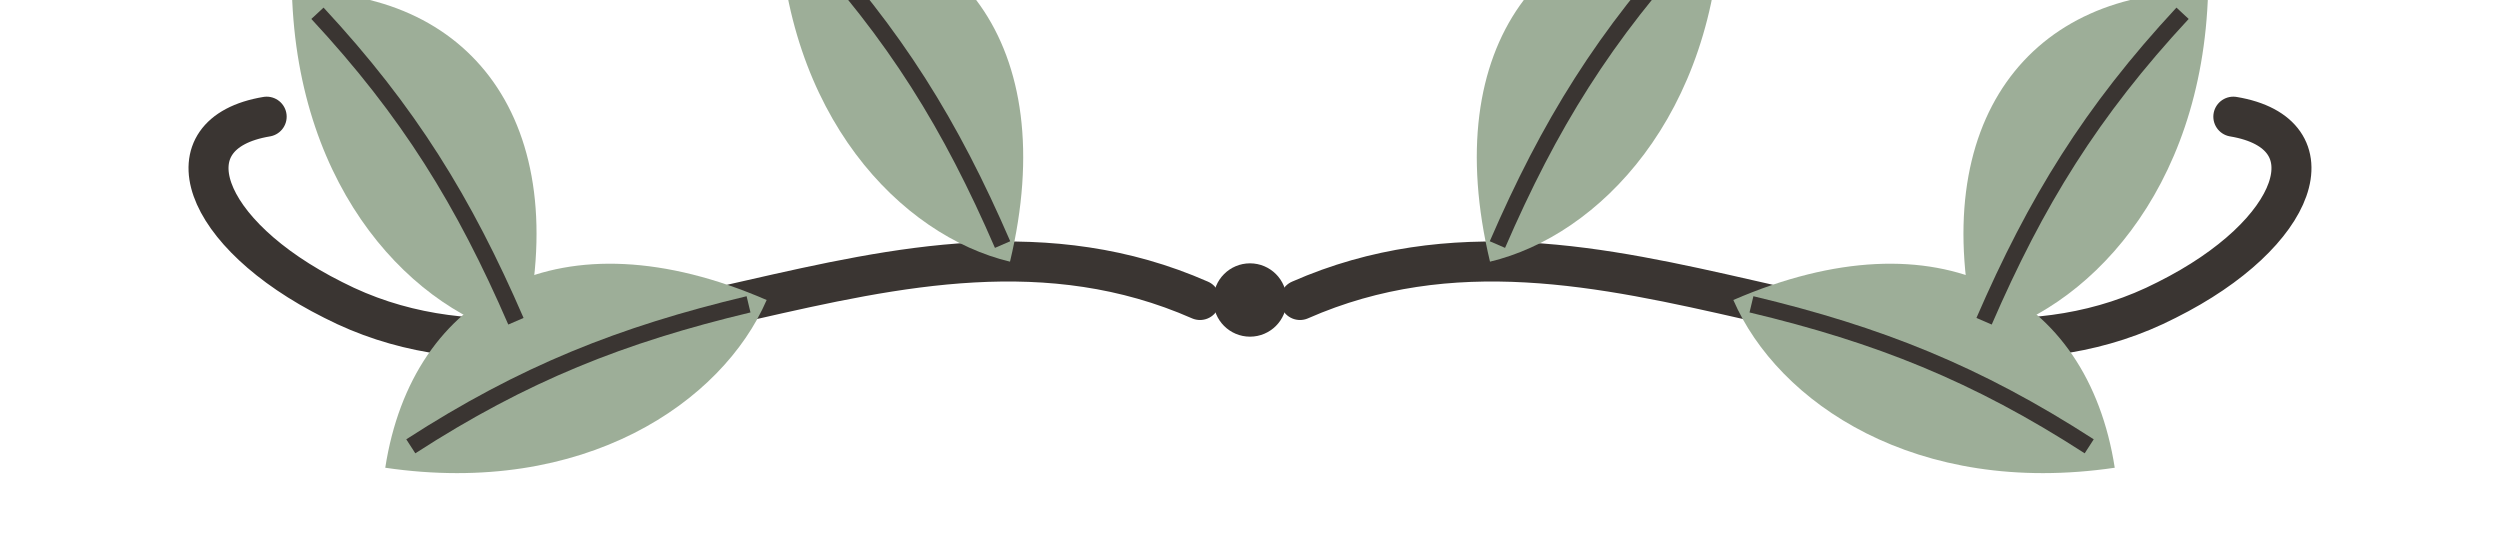
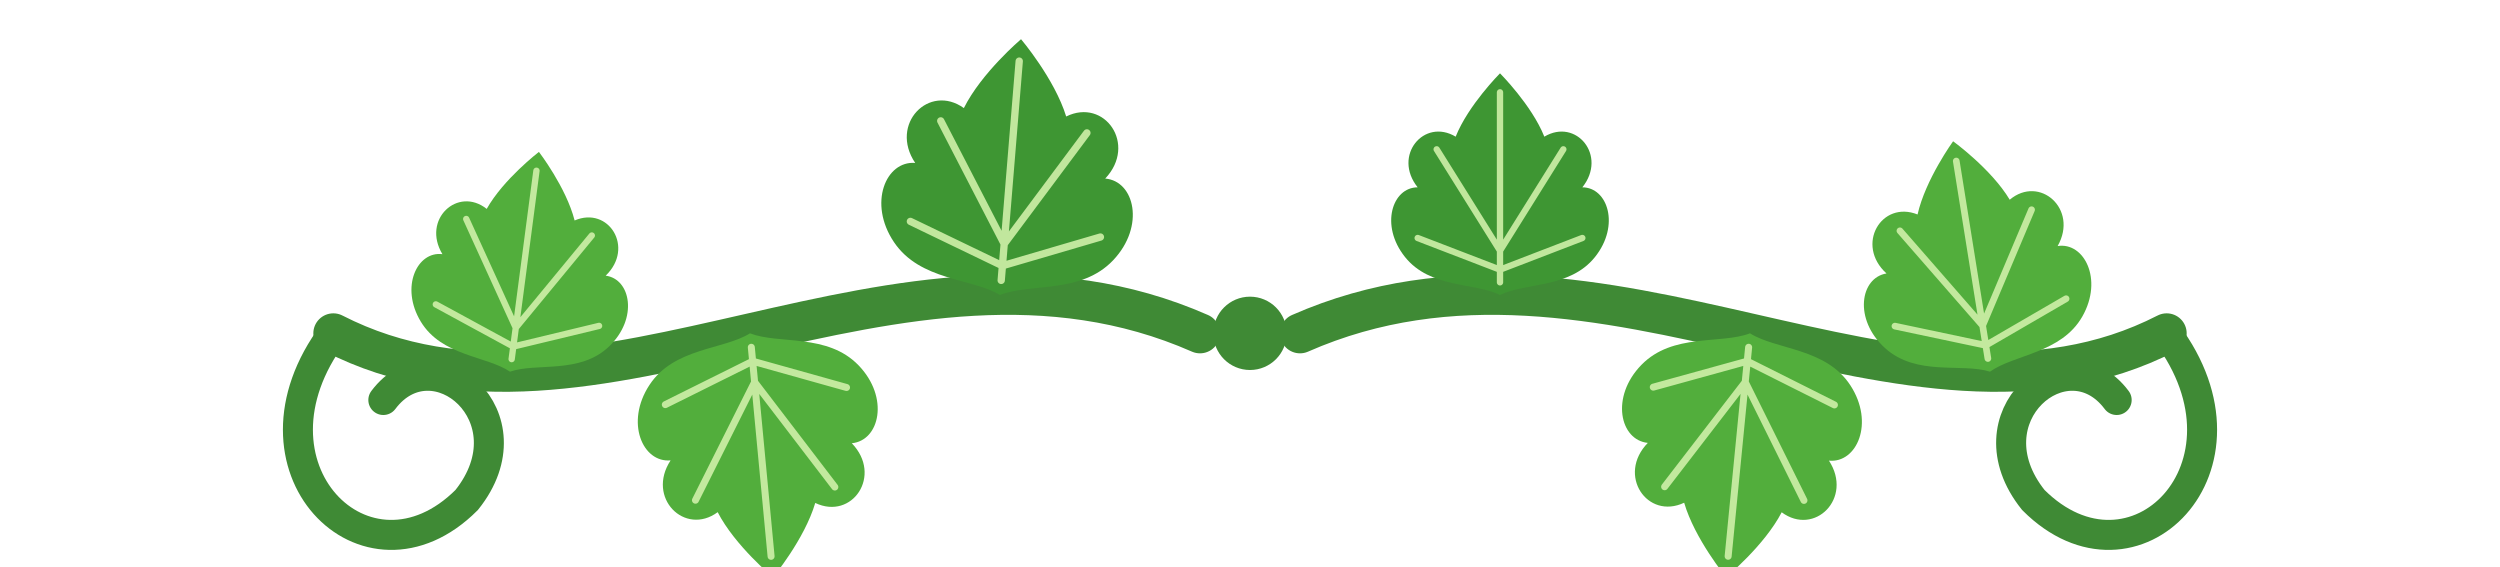
- <svg xmlns="http://www.w3.org/2000/svg" viewBox="0 0 150 32" width="150" height="32" role="img" aria-label="LittleFoot Munchkins">
+ <svg xmlns="http://www.w3.org/2000/svg" viewBox="0 0 150 34" width="150" height="34" role="img" aria-label="LittleFoot Munchkins">
  <g class="vine vine-l">
-     <g transform="translate(72.0 18.0) scale(-1 1)" fill="none" stroke="#3A3532" stroke-width="2.4" stroke-linecap="round">
-       <path class="vine-stem" pathLength="1" d="M0 0 C 18.2 -8 36.4 8 52.0 0 C 60.0 -4 62.0 -10 56.0 -11" />
-     </g>
-     <g transform="translate(60.6 15.7) rotate(40) scale(-1 1)">
-       <g class="vine-leaf">
-         <path fill="#9DAE98" d="M0 0 C 6 -12 16 -14 24 -7 C 16 2 6 3 0 0 Z" />
-         <path fill="none" stroke="#3A3532" stroke-width="1" d="M1 -0.5 C 8 -4 14 -6 22 -7" />
-       </g>
-     </g>
-     <g transform="translate(46.0 18.0) rotate(-40) scale(-1 1)">
-       <g class="vine-leaf">
-         <path fill="#9DAE98" d="M0 0 C 6 -12 16 -14 24 -7 C 16 2 6 3 0 0 Z" />
-         <path fill="none" stroke="#3A3532" stroke-width="1" d="M1 -0.5 C 8 -4 14 -6 22 -7" />
-       </g>
-     </g>
-     <g transform="translate(31.4 20.3) rotate(40) scale(-1 1)">
-       <g class="vine-leaf">
-         <path fill="#9DAE98" d="M0 0 C 6 -12 16 -14 24 -7 C 16 2 6 3 0 0 Z" />
-         <path fill="none" stroke="#3A3532" stroke-width="1" d="M1 -0.5 C 8 -4 14 -6 22 -7" />
+     <g transform="translate(72.0 20.0)">
+       <g transform="scale(-1 1)">
+         <path class="st vine-stem" pathLength="1" style="--d:0.00s;--len:0.68s" d="M0.0 0.0 C 18.2 -8.0 36.4 8.0 52.0 0.0" fill="none" stroke="#3F8A35" stroke-width="2.4" stroke-linecap="round" />
+         <path class="st curl" pathLength="1" style="--d:0.68s;--len:.35s" d="M52.0 0.0 c 6 8 -2 16 -8 10 c -4 -5 2 -10 5 -6" fill="none" stroke="#3F8A35" stroke-width="1.8" stroke-linecap="round" />
+         <g transform="translate(12.0 -2.3) rotate(-4.7) scale(0.22)">
+           <g class="lf vine-leaf" style="--d:0.15s">
+             <path d="M0 0 C -8 -4 -22 -2 -30 -12 C -38 -22 -34 -34 -26 -34 C -34 -44 -24 -56 -14 -50 C -10 -60 0 -70 0 -70 C 0 -70 10 -60 14 -50 C 24 -56 34 -44 26 -34 C 34 -34 38 -22 30 -12 C 22 -2 8 -4 0 0 Z" fill="#3E9633" />
+             <path d="M0 -4 L0 -64 M0 -14 L-20 -46 M0 -14 L20 -46 M0 -8 L-26 -18 M0 -8 L26 -18" fill="none" stroke="#CFEFA9" stroke-width="2" stroke-linecap="round" opacity=".9" />
+           </g>
+         </g>
+         <g transform="translate(27.0 0.0) rotate(185.4) scale(0.21)">
+           <g class="lf vine-leaf" style="--d:0.34s">
+             <path d="M0 0 C -8 -4 -22 -2 -30 -12 C -38 -22 -34 -34 -26 -34 C -34 -44 -24 -56 -14 -50 C -10 -60 0 -70 0 -70 C 0 -70 10 -60 14 -50 C 24 -56 34 -44 26 -34 C 34 -34 38 -22 30 -12 C 22 -2 8 -4 0 0 Z" fill="#52AE3C" />
+             <path d="M0 -4 L0 -64 M0 -14 L-20 -46 M0 -14 L20 -46 M0 -8 L-26 -18 M0 -8 L26 -18" fill="none" stroke="#CFEFA9" stroke-width="2" stroke-linecap="round" opacity=".9" />
+           </g>
+         </g>
+         <g transform="translate(41.4 2.3) rotate(-7.5) scale(0.19)">
+           <g class="lf vine-leaf" style="--d:0.53s">
+             <path d="M0 0 C -8 -4 -22 -2 -30 -12 C -38 -22 -34 -34 -26 -34 C -34 -44 -24 -56 -14 -50 C -10 -60 0 -70 0 -70 C 0 -70 10 -60 14 -50 C 24 -56 34 -44 26 -34 C 34 -34 38 -22 30 -12 C 22 -2 8 -4 0 0 Z" fill="#52AE3C" />
+             <path d="M0 -4 L0 -64 M0 -14 L-20 -46 M0 -14 L20 -46 M0 -8 L-26 -18 M0 -8 L26 -18" fill="none" stroke="#CFEFA9" stroke-width="2" stroke-linecap="round" opacity=".9" />
+           </g>
+         </g>
      </g>
    </g>
  </g>
  <g class="vine vine-r">
-     <g transform="translate(78.0 18.0) scale(1 1)" fill="none" stroke="#3A3532" stroke-width="2.4" stroke-linecap="round">
-       <path class="vine-stem" pathLength="1" d="M0 0 C 18.2 -8 36.4 8 52.0 0 C 60.0 -4 62.0 -10 56.0 -11" />
-     </g>
-     <g transform="translate(89.4 15.7) rotate(-40) scale(1 1)">
-       <g class="vine-leaf">
-         <path fill="#9DAE98" d="M0 0 C 6 -12 16 -14 24 -7 C 16 2 6 3 0 0 Z" />
-         <path fill="none" stroke="#3A3532" stroke-width="1" d="M1 -0.5 C 8 -4 14 -6 22 -7" />
-       </g>
-     </g>
-     <g transform="translate(104.0 18.0) rotate(40) scale(1 1)">
-       <g class="vine-leaf">
-         <path fill="#9DAE98" d="M0 0 C 6 -12 16 -14 24 -7 C 16 2 6 3 0 0 Z" />
-         <path fill="none" stroke="#3A3532" stroke-width="1" d="M1 -0.5 C 8 -4 14 -6 22 -7" />
-       </g>
-     </g>
-     <g transform="translate(118.6 20.3) rotate(-40) scale(1 1)">
-       <g class="vine-leaf">
-         <path fill="#9DAE98" d="M0 0 C 6 -12 16 -14 24 -7 C 16 2 6 3 0 0 Z" />
-         <path fill="none" stroke="#3A3532" stroke-width="1" d="M1 -0.5 C 8 -4 14 -6 22 -7" />
+     <g transform="translate(78.0 20.0)">
+       <g transform="scale(1 1)">
+         <path class="st vine-stem" pathLength="1" style="--d:0.00s;--len:0.68s" d="M0.0 0.0 C 18.2 -8.0 36.4 8.0 52.0 0.0" fill="none" stroke="#3F8A35" stroke-width="2.4" stroke-linecap="round" />
+         <path class="st curl" pathLength="1" style="--d:0.68s;--len:.35s" d="M52.0 0.0 c 6 8 -2 16 -8 10 c -4 -5 2 -10 5 -6" fill="none" stroke="#3F8A35" stroke-width="1.8" stroke-linecap="round" />
+         <g transform="translate(12.0 -2.3) rotate(0.0) scale(0.19)">
+           <g class="lf vine-leaf" style="--d:0.15s">
+             <path d="M0 0 C -8 -4 -22 -2 -30 -12 C -38 -22 -34 -34 -26 -34 C -34 -44 -24 -56 -14 -50 C -10 -60 0 -70 0 -70 C 0 -70 10 -60 14 -50 C 24 -56 34 -44 26 -34 C 34 -34 38 -22 30 -12 C 22 -2 8 -4 0 0 Z" fill="#3E9633" />
+             <path d="M0 -4 L0 -64 M0 -14 L-20 -46 M0 -14 L20 -46 M0 -8 L-26 -18 M0 -8 L26 -18" fill="none" stroke="#CFEFA9" stroke-width="2" stroke-linecap="round" opacity=".9" />
+           </g>
+         </g>
+         <g transform="translate(27.0 0.0) rotate(185.6) scale(0.21)">
+           <g class="lf vine-leaf" style="--d:0.34s">
+             <path d="M0 0 C -8 -4 -22 -2 -30 -12 C -38 -22 -34 -34 -26 -34 C -34 -44 -24 -56 -14 -50 C -10 -60 0 -70 0 -70 C 0 -70 10 -60 14 -50 C 24 -56 34 -44 26 -34 C 34 -34 38 -22 30 -12 C 22 -2 8 -4 0 0 Z" fill="#52AE3C" />
+             <path d="M0 -4 L0 -64 M0 -14 L-20 -46 M0 -14 L20 -46 M0 -8 L-26 -18 M0 -8 L26 -18" fill="none" stroke="#CFEFA9" stroke-width="2" stroke-linecap="round" opacity=".9" />
+           </g>
+         </g>
+         <g transform="translate(41.4 2.3) rotate(-9.1) scale(0.20)">
+           <g class="lf vine-leaf" style="--d:0.53s">
+             <path d="M0 0 C -8 -4 -22 -2 -30 -12 C -38 -22 -34 -34 -26 -34 C -34 -44 -24 -56 -14 -50 C -10 -60 0 -70 0 -70 C 0 -70 10 -60 14 -50 C 24 -56 34 -44 26 -34 C 34 -34 38 -22 30 -12 C 22 -2 8 -4 0 0 Z" fill="#52AE3C" />
+             <path d="M0 -4 L0 -64 M0 -14 L-20 -46 M0 -14 L20 -46 M0 -8 L-26 -18 M0 -8 L26 -18" fill="none" stroke="#CFEFA9" stroke-width="2" stroke-linecap="round" opacity=".9" />
+           </g>
+         </g>
      </g>
    </g>
  </g>
-   <circle cx="75.0" cy="18" r="2.2" fill="#3A3532" />
+   <circle cx="75.0" cy="20" r="2.2" fill="#3F8A35" />
</svg>
